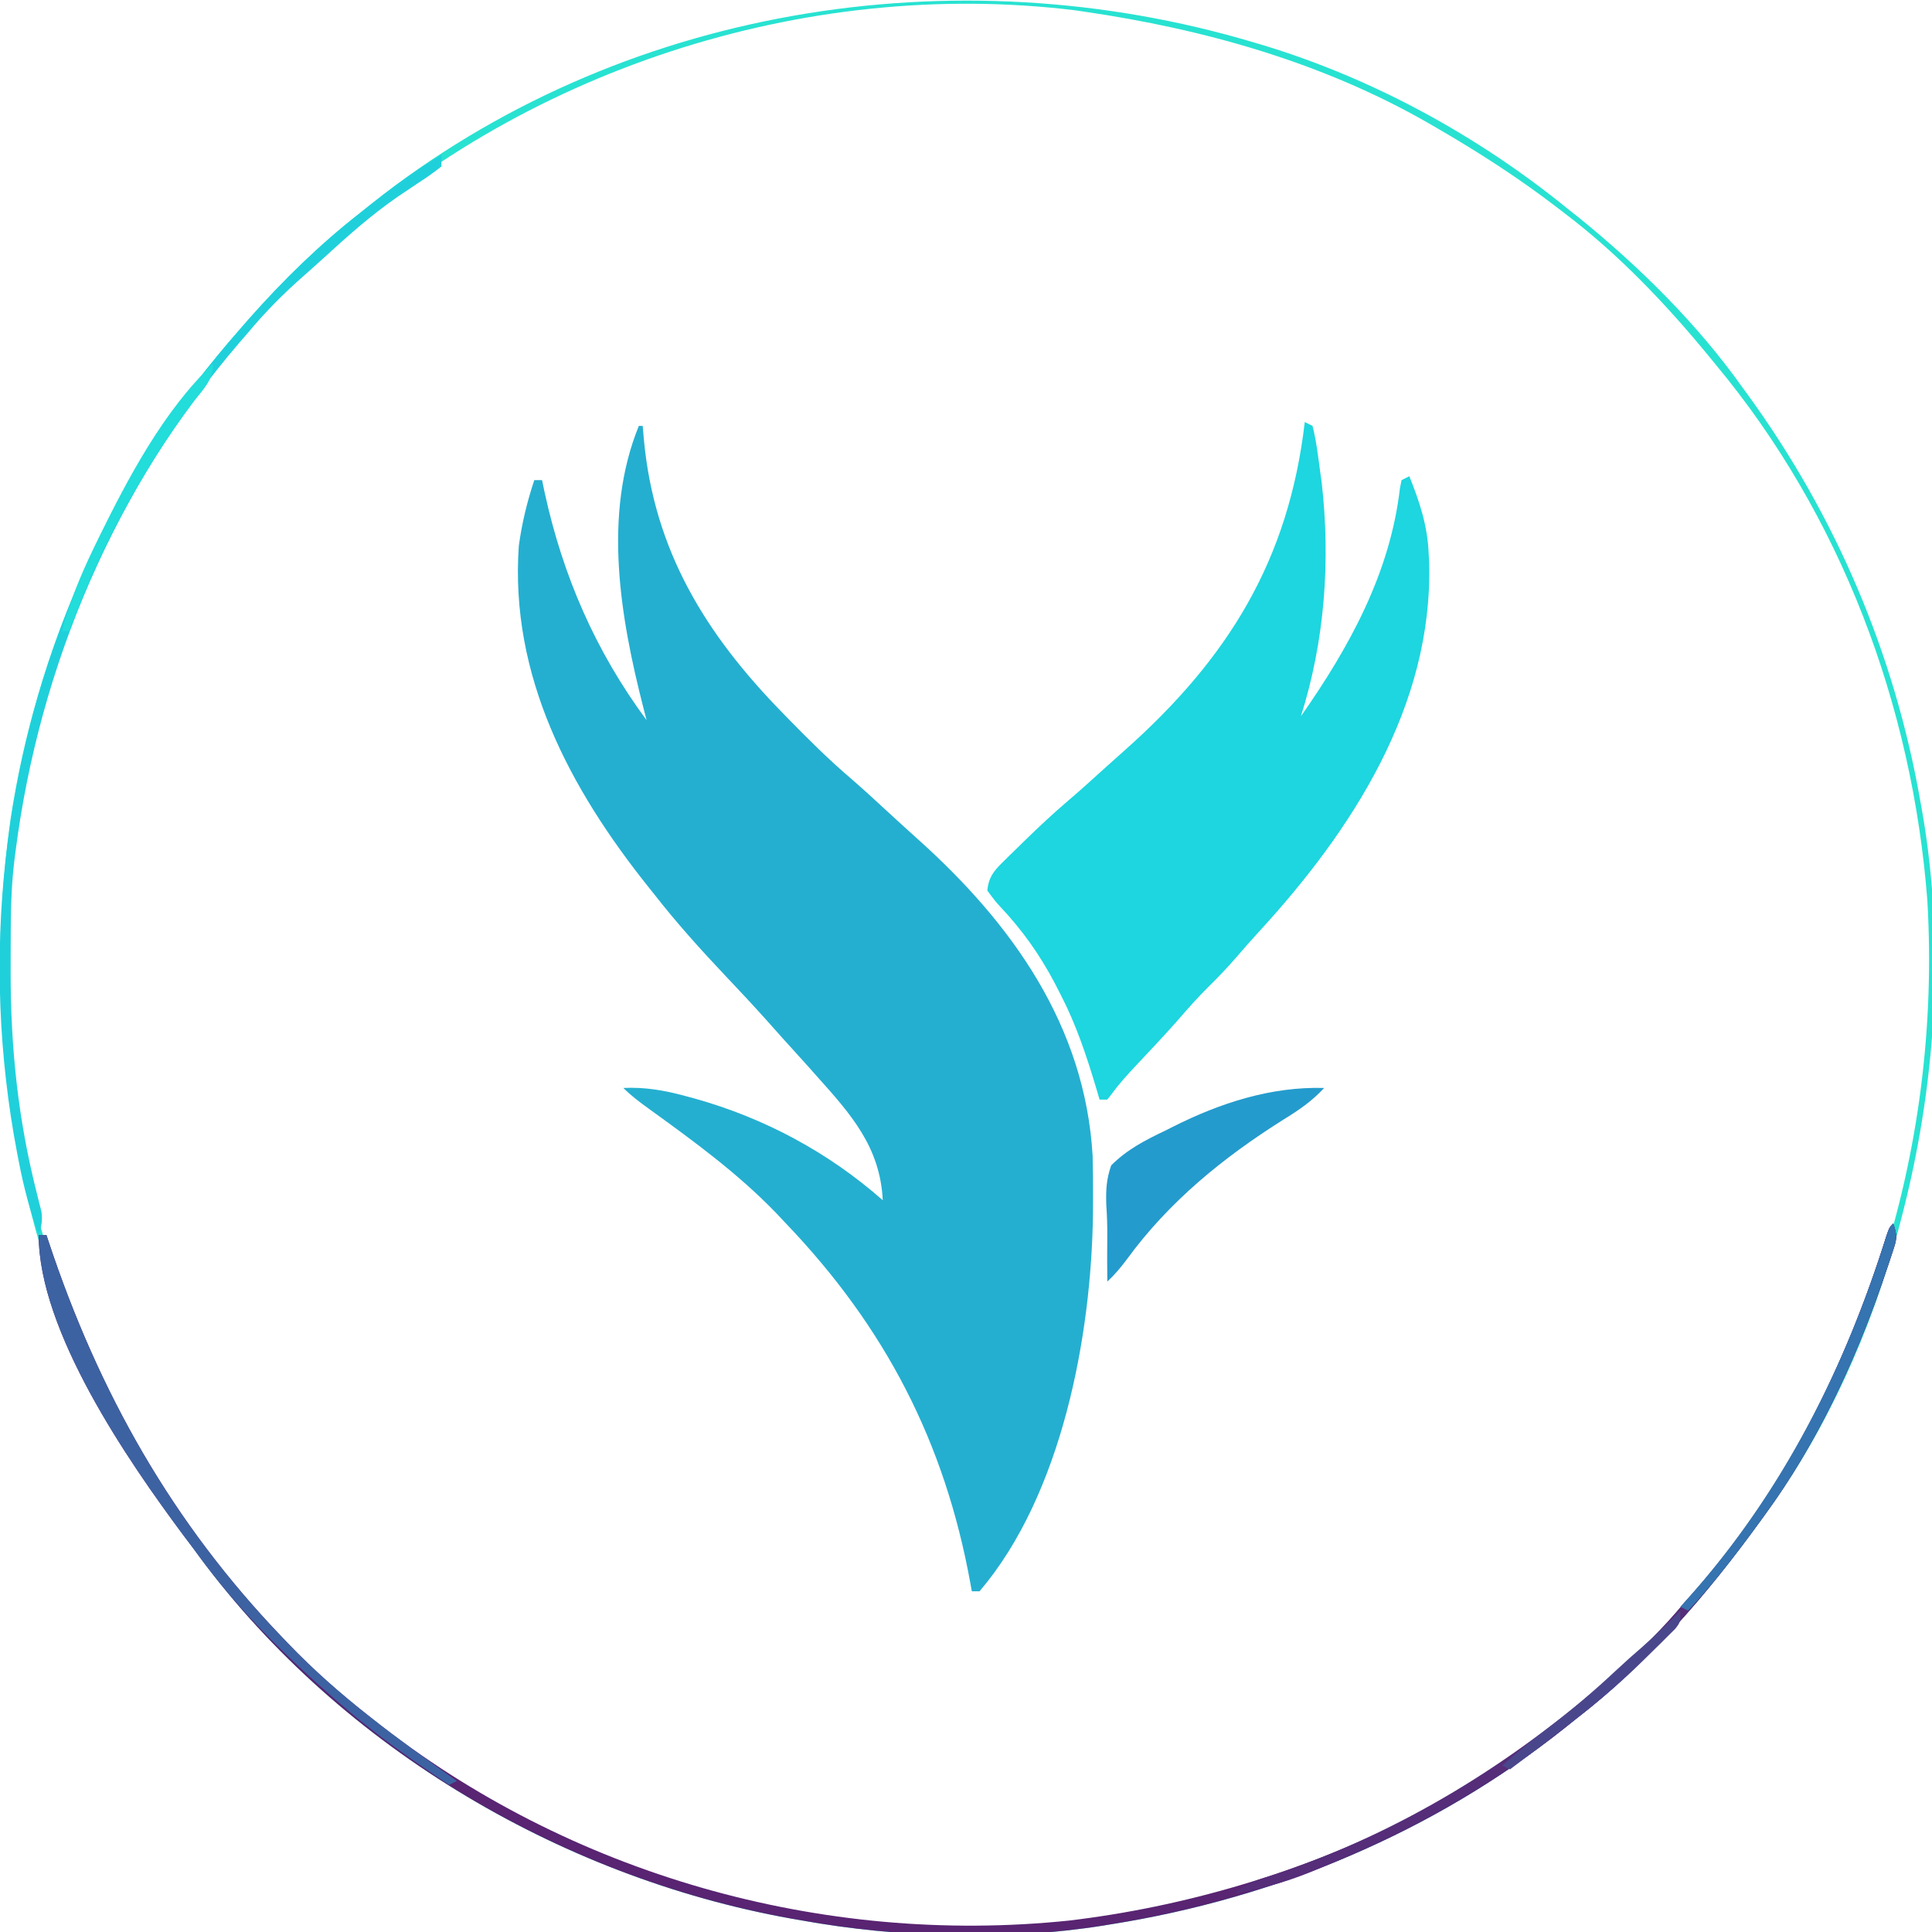
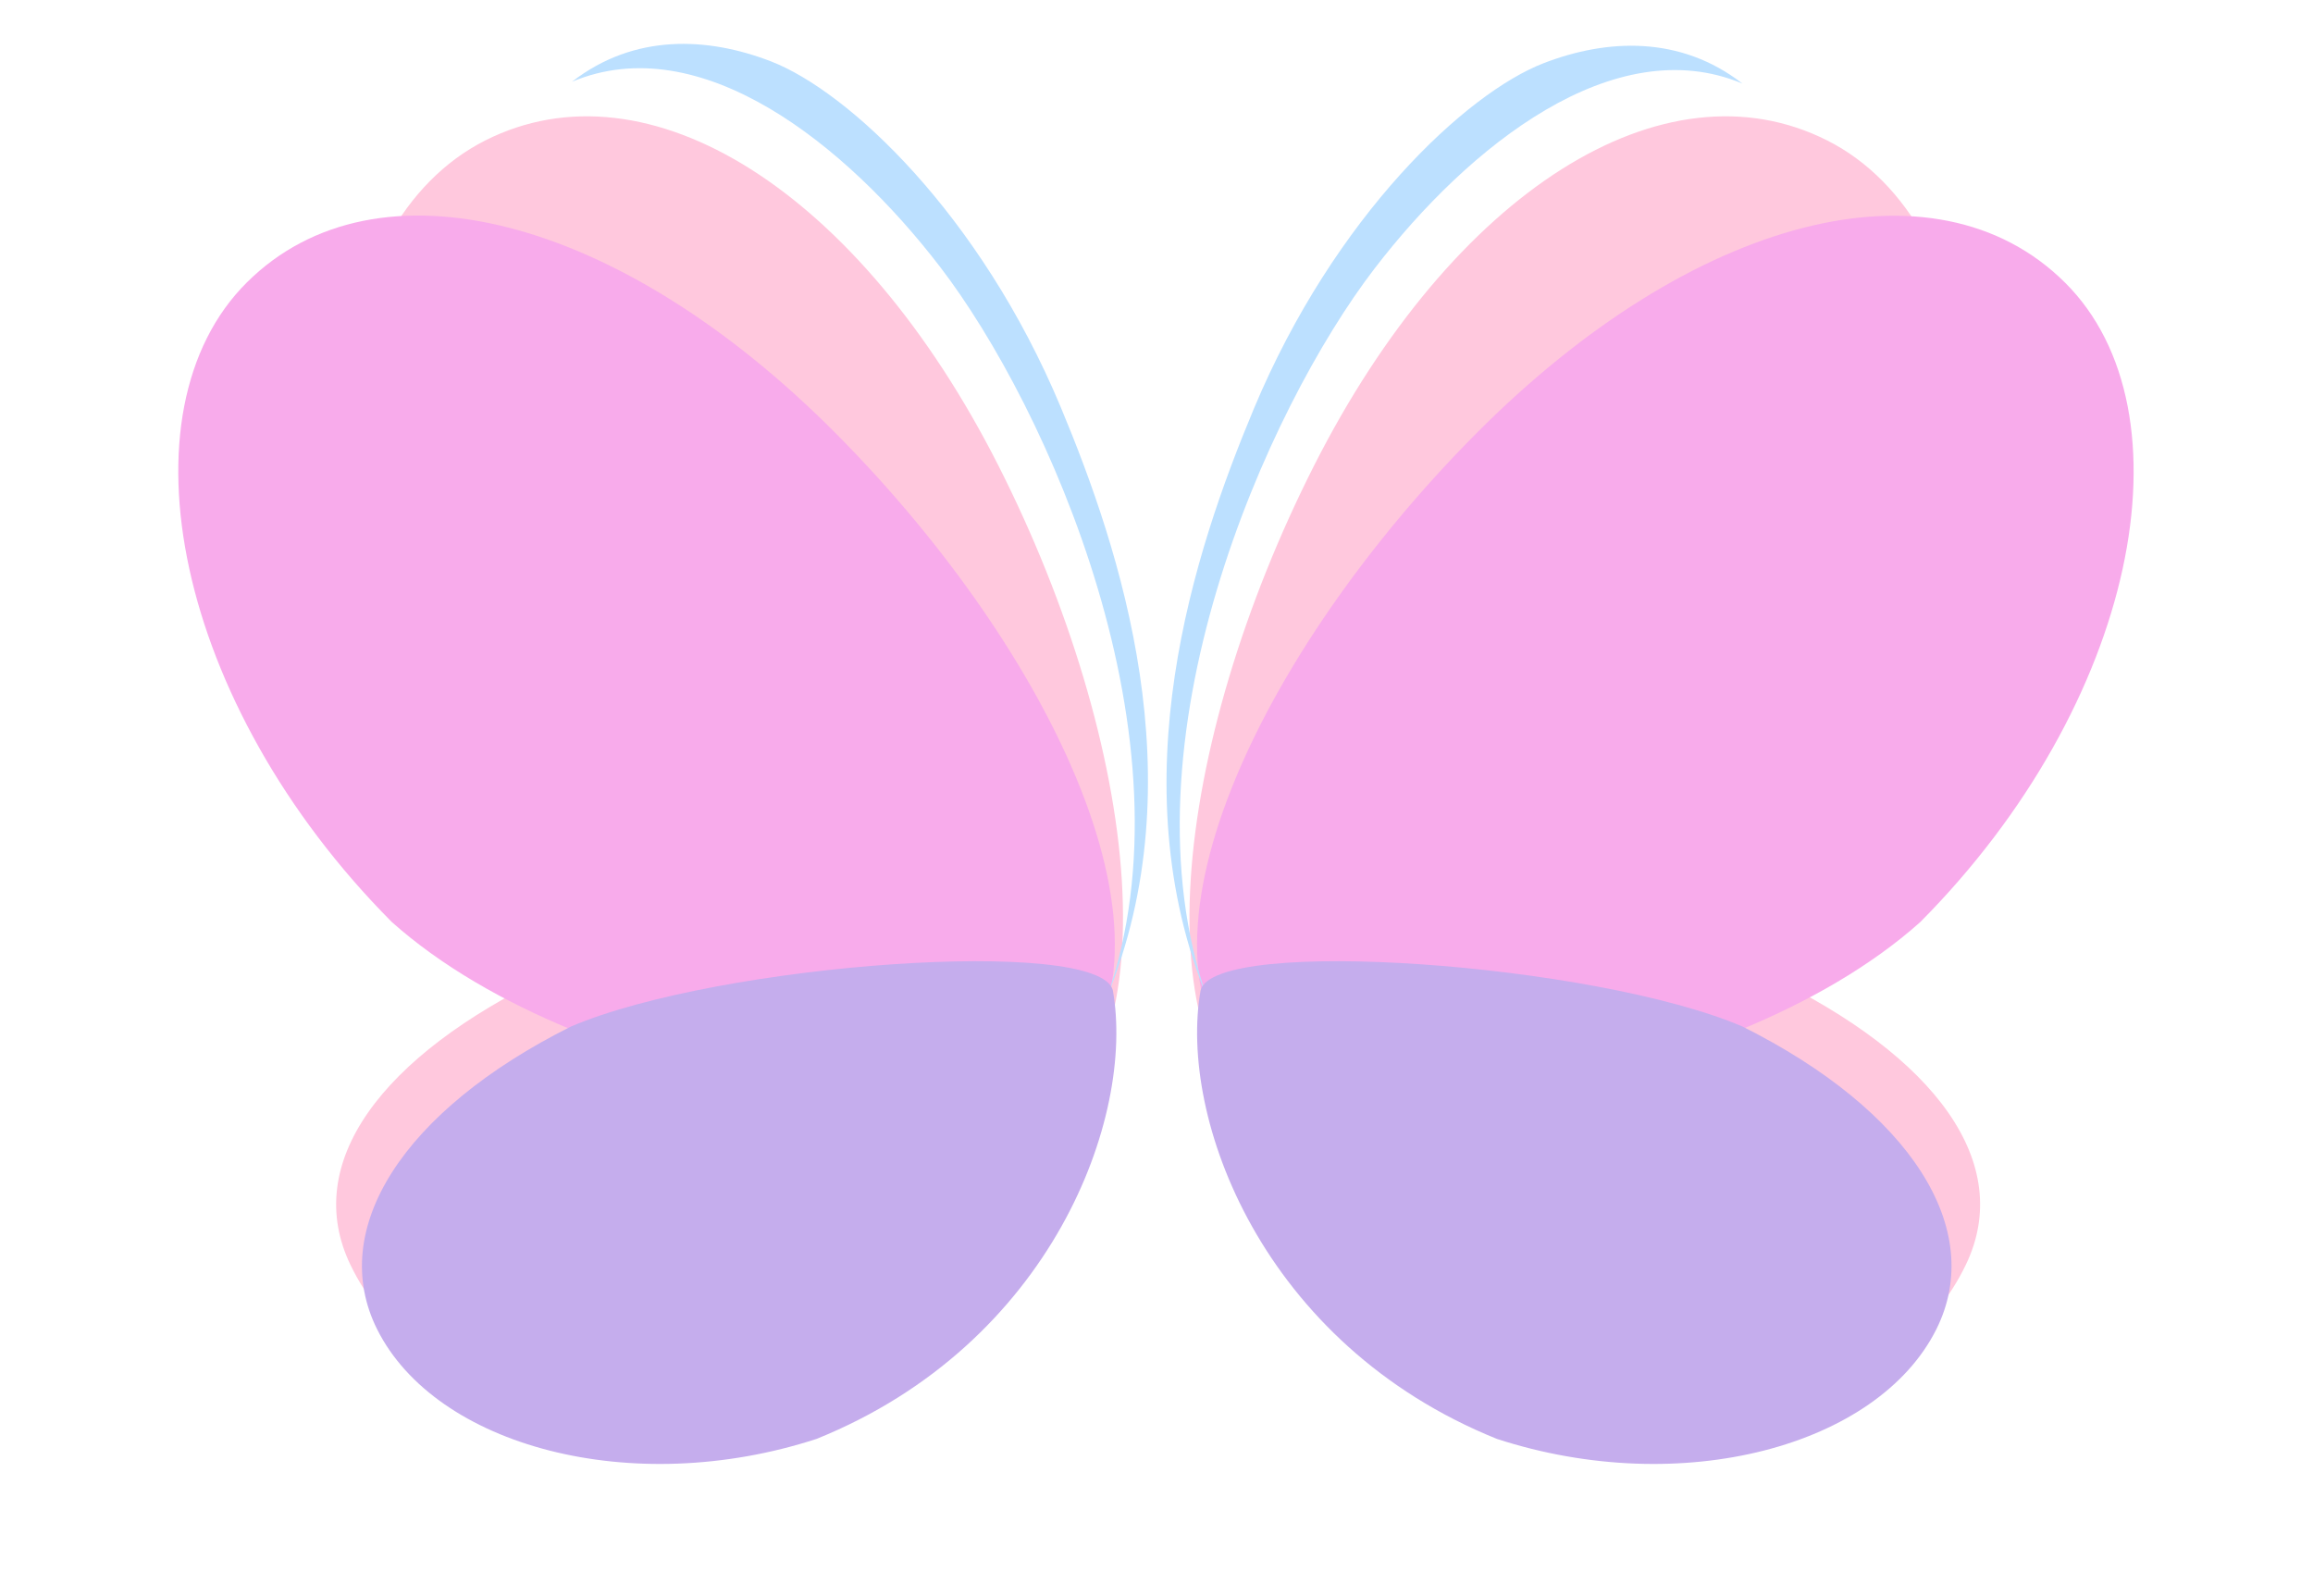
- <svg xmlns="http://www.w3.org/2000/svg" version="1.1" width="499" height="499">
-   <path d="M0 0 C0.33 0 0.66 0 1 0 C1.147 1.723 1.147 1.723 1.297 3.48 C3.962 32.214 17.198 53.712 37 74 C37.519 74.534 38.038 75.069 38.573 75.619 C43.832 81.011 49.158 86.284 54.891 91.176 C58.087 93.94 61.186 96.808 64.292 99.672 C66.876 102.053 69.466 104.424 72.086 106.766 C96.433 128.598 115.24 154.962 117.205 188.5 C117.303 192.149 117.329 195.788 117.312 199.438 C117.307 200.748 117.301 202.058 117.295 203.408 C116.906 235.016 109.276 276.044 88 301 C87.34 301 86.68 301 86 301 C85.88 300.326 85.76 299.653 85.636 298.959 C79.034 262.515 63.646 232.818 38 206 C37.126 205.073 36.252 204.146 35.352 203.191 C25.509 193.017 14.241 184.793 2.798 176.527 C0.389 174.784 -1.894 173.106 -4 171 C1.655 170.752 6.485 171.593 11.938 173.062 C12.767 173.285 13.597 173.508 14.452 173.737 C32.465 178.784 48.973 187.633 63 200 C62.335 186.267 54.787 177.794 46 168 C44.813 166.664 44.813 166.664 43.602 165.301 C41.414 162.856 39.208 160.428 37 158 C35.625 156.458 34.25 154.917 32.875 153.375 C29.467 149.578 25.986 145.859 22.479 142.155 C16.016 135.32 9.79 128.422 4 121 C3.513 120.391 3.026 119.782 2.525 119.155 C-17.844 93.674 -33.343 64.592 -31 31 C-30.221 25.21 -28.846 19.539 -27 14 C-26.34 14 -25.68 14 -25 14 C-24.781 15.042 -24.562 16.083 -24.336 17.156 C-19.622 38.782 -11.182 58.18 2 76 C1.734 74.973 1.469 73.945 1.195 72.887 C-4.757 49.638 -9.388 23.043 0 0 Z " fill="#24AFD0" transform="translate(165,110)" />
-   <path d="M0 0 C0.99 0.495 0.99 0.495 2 1 C3.007 4.935 3.459 8.978 4 13 C4.115 13.815 4.229 14.629 4.348 15.469 C6.687 35.763 5.178 56.502 -1 76 C11.478 58.203 22.049 39.042 24.578 17.09 C24.717 16.4 24.857 15.711 25 15 C25.66 14.67 26.32 14.34 27 14 C29.685 20.682 31.708 26.783 32 34 C32.06 35.116 32.06 35.116 32.121 36.254 C33.158 73.282 12.179 105.534 -11.945 131.762 C-13.881 133.87 -15.758 136.018 -17.625 138.188 C-19.832 140.725 -22.104 143.141 -24.5 145.5 C-27.44 148.395 -30.146 151.424 -32.836 154.551 C-36.298 158.469 -39.886 162.27 -43.469 166.076 C-45.705 168.464 -47.836 170.776 -49.766 173.422 C-50.173 173.943 -50.58 174.463 -51 175 C-51.66 175 -52.32 175 -53 175 C-53.303 173.973 -53.606 172.945 -53.918 171.887 C-56.396 163.626 -59.036 155.689 -63 148 C-63.563 146.902 -64.127 145.803 -64.707 144.672 C-68.566 137.436 -72.947 131.241 -78.583 125.262 C-79.973 123.742 -79.973 123.742 -82 121 C-81.677 117.712 -80.434 116.065 -78.121 113.793 C-77.534 113.21 -76.946 112.627 -76.341 112.026 C-75.713 111.419 -75.085 110.813 -74.438 110.188 C-73.798 109.559 -73.158 108.931 -72.499 108.284 C-68.737 104.614 -64.922 101.031 -60.914 97.629 C-57.739 94.926 -54.664 92.112 -51.57 89.316 C-49.884 87.796 -48.191 86.283 -46.492 84.777 C-19.833 61.085 -4.157 35.797 0 0 Z " fill="#1DD6DF" transform="translate(337,109)" />
-   <path d="M0 0 C0.759 0.225 1.517 0.449 2.299 0.681 C30.812 9.345 57.952 24.202 81 43 C81.972 43.768 82.944 44.537 83.945 45.328 C99.559 58.027 114.321 72.573 126 89 C126.434 89.595 126.868 90.19 127.315 90.803 C150.099 122.098 165.345 157.849 172 196 C172.162 196.901 172.325 197.802 172.492 198.73 C178.502 233.47 175.933 270.045 167 304 C166.78 304.844 166.559 305.687 166.333 306.557 C159.456 332.344 147.835 358.447 132 380 C131.568 380.598 131.135 381.196 130.689 381.812 C116.899 400.848 101.65 418.556 83 433 C82.019 433.786 81.038 434.573 80.027 435.383 C46.199 462.307 5.574 479.24 -37 486 C-37.716 486.119 -38.433 486.237 -39.171 486.359 C-64.304 490.341 -92.045 489.495 -117 485 C-117.923 484.839 -118.846 484.678 -119.796 484.512 C-180.156 473.651 -237.959 438.986 -274 389 C-274.828 387.9 -275.657 386.801 -276.488 385.703 C-316.066 332.748 -330.381 265.093 -321.223 200.23 C-317.902 178.69 -311.791 157.928 -303 138 C-302.652 137.204 -302.304 136.408 -301.946 135.588 C-291.919 112.881 -278.348 92.608 -262 74 C-261.238 73.126 -260.476 72.252 -259.691 71.352 C-250.847 61.356 -241.508 52.234 -231 44 C-229.558 42.832 -229.558 42.832 -228.086 41.641 C-164.212 -9.135 -77.57 -23.18 0 0 Z M-241.297 55.484 C-243.506 57.54 -245.75 59.501 -248.062 61.438 C-289.448 97.629 -314.154 155.559 -321 209 C-321.131 210.02 -321.131 210.02 -321.265 211.06 C-321.906 216.401 -322.173 221.662 -322.203 227.039 C-322.21 227.874 -322.217 228.71 -322.224 229.57 C-322.242 232.255 -322.248 234.94 -322.25 237.625 C-322.251 238.544 -322.251 239.462 -322.252 240.408 C-322.236 254.48 -321.702 268.152 -319 282 C-318.839 282.869 -318.678 283.738 -318.512 284.633 C-309.335 333.077 -286.059 376.629 -252 412 C-251.247 412.786 -251.247 412.786 -250.479 413.587 C-243.721 420.606 -236.716 427.025 -229 433 C-228.434 433.448 -227.867 433.896 -227.284 434.358 C-176.921 474.139 -111.715 492.662 -47.909 486.051 C12.303 478.884 72.778 450.307 112 403 C112.794 402.105 113.588 401.211 114.406 400.289 C157.371 351.62 177.582 285.893 173.798 221.563 C169.924 171.14 151.484 121.969 119 83 C118.542 82.44 118.084 81.881 117.612 81.304 C106.419 67.645 94.105 54.677 80 44 C79.461 43.585 78.922 43.17 78.367 42.742 C68.371 35.057 57.911 28.31 47 22 C46.312 21.6 45.624 21.201 44.916 20.789 C17.589 5.11 -12.996 -3.483 -44 -8 C-44.776 -8.113 -45.553 -8.227 -46.352 -8.344 C-116.329 -16.88 -190.007 7.313 -241.297 55.484 Z " fill="#28E2D1" transform="translate(324,11)" />
-   <path d="M0 0 C1.116 3.348 0.912 4.031 -0.152 7.254 C-0.569 8.521 -0.569 8.521 -0.993 9.814 C-1.305 10.721 -1.616 11.628 -1.938 12.562 C-2.258 13.504 -2.579 14.446 -2.909 15.416 C-10.155 36.25 -19.98 57.142 -33 75 C-33.434 75.601 -33.868 76.202 -34.315 76.821 C-48.105 95.852 -63.353 113.558 -82 128 C-82.981 128.786 -83.962 129.573 -84.973 130.383 C-118.801 157.307 -159.426 174.24 -202 181 C-202.716 181.119 -203.433 181.237 -204.171 181.359 C-229.304 185.341 -257.045 184.495 -282 180 C-282.923 179.839 -283.846 179.678 -284.796 179.512 C-345.156 168.651 -402.959 133.986 -439 84 C-439.828 82.9 -440.657 81.801 -441.488 80.703 C-455.959 61.341 -479 27.822 -479 3 C-478.34 3 -477.68 3 -477 3 C-476.805 3.592 -476.61 4.184 -476.408 4.794 C-463.495 43.657 -444.444 77.424 -416 107 C-415.531 107.491 -415.061 107.983 -414.578 108.489 C-408.122 115.216 -401.359 121.282 -394 127 C-393.432 127.45 -392.864 127.899 -392.279 128.362 C-341.917 168.14 -276.712 186.662 -212.909 180.051 C-153.251 172.95 -92.966 144.843 -54 98 C-53.205 97.104 -52.409 96.208 -51.59 95.285 C-28.01 68.57 -12.259 36.79 -1.705 2.999 C-1 1 -1 1 0 0 Z " fill="#592472" transform="translate(489,316)" />
-   <path d="M0 0 C-3.107 3.388 -6.547 5.744 -10.438 8.125 C-26.014 17.928 -40.06 29.324 -50.941 44.25 C-52.534 46.378 -54.053 48.209 -56 50 C-56.045 46.15 -56.06 42.307 -56.012 38.457 C-55.98 35.645 -56.073 32.953 -56.27 30.137 C-56.381 26.35 -56.25 23.584 -55 20 C-50.88 15.874 -46.224 13.487 -41 11 C-40.355 10.674 -39.71 10.348 -39.045 10.013 C-26.85 3.878 -13.753 -0.384 0 0 Z " fill="#249BCD" transform="translate(342,281)" />
-   <path d="M0 0 C0 0.99 0 1.98 0 3 C-1.93 4.534 -3.809 5.861 -5.875 7.188 C-7.079 7.991 -8.28 8.797 -9.48 9.605 C-10.079 10.008 -10.678 10.411 -11.294 10.826 C-18.147 15.544 -24.357 21.109 -30.488 26.711 C-32.18 28.253 -33.886 29.778 -35.605 31.289 C-40.844 35.901 -45.543 40.637 -50 46 C-50.736 46.848 -51.472 47.696 -52.23 48.57 C-84.048 85.7 -103.799 131.593 -110 180 C-110.131 181.02 -110.131 181.02 -110.265 182.06 C-110.906 187.401 -111.173 192.662 -111.203 198.039 C-111.21 198.874 -111.217 199.71 -111.224 200.57 C-111.242 203.255 -111.248 205.94 -111.25 208.625 C-111.251 209.544 -111.251 210.462 -111.252 211.408 C-111.229 230.878 -109.321 249.094 -104.538 268.001 C-104.325 268.86 -104.111 269.72 -103.891 270.605 C-103.695 271.36 -103.499 272.114 -103.298 272.891 C-102.969 275.218 -103.285 276.78 -104 279 C-106.188 272.881 -107.831 266.816 -109.062 260.438 C-109.317 259.134 -109.317 259.134 -109.577 257.804 C-119.106 207.834 -113.546 155.574 -93 109 C-92.652 108.204 -92.304 107.408 -91.946 106.588 C-81.919 83.881 -68.348 63.608 -52 45 C-51.238 44.126 -50.476 43.252 -49.691 42.352 C-40.85 32.359 -31.517 23.218 -21 15 C-20.466 14.578 -19.931 14.156 -19.38 13.721 C-13.128 8.787 -6.878 4.046 0 0 Z " fill="#1FD0DB" transform="translate(114,40)" />
-   <path d="M0 0 C1.116 3.348 0.912 4.031 -0.152 7.254 C-0.569 8.521 -0.569 8.521 -0.993 9.814 C-1.305 10.721 -1.616 11.628 -1.938 12.562 C-2.418 13.975 -2.418 13.975 -2.909 15.416 C-10.155 36.25 -19.98 57.142 -33 75 C-33.434 75.601 -33.868 76.202 -34.315 76.821 C-48.105 95.852 -63.353 113.558 -82 128 C-82.981 128.786 -83.962 129.573 -84.973 130.383 C-104.186 145.675 -125.575 157.428 -148.312 166.625 C-149.332 167.039 -150.351 167.453 -151.4 167.879 C-157.529 170.278 -163.5 171.962 -170 173 C-167.042 170.042 -163.274 169.332 -159.375 168.062 C-126.96 157.037 -98.575 139.557 -73 117 C-72.469 116.532 -71.937 116.063 -71.39 115.581 C-65.161 110.06 -59.329 104.407 -54 98 C-53.205 97.104 -52.409 96.208 -51.59 95.285 C-28.01 68.57 -12.259 36.79 -1.705 2.999 C-1 1 -1 1 0 0 Z " fill="#552D79" transform="translate(489,316)" />
-   <path d="M0 0 C0.66 0 1.32 0 2 0 C2.195 0.592 2.39 1.184 2.592 1.794 C15.505 40.657 34.556 74.424 63 104 C63.469 104.491 63.939 104.983 64.422 105.489 C77.468 119.083 92.679 130.124 108 141 C107.34 141.33 106.68 141.66 106 142 C96.647 135.722 87.534 129.378 79 122 C78.254 121.364 77.507 120.729 76.738 120.074 C63.802 108.763 51.356 96.568 41.215 82.664 C39.994 80.992 38.749 79.342 37.5 77.691 C23.039 58.322 0 24.824 0 0 Z " fill="#3D62A2" transform="translate(10,319)" />
-   <path d="M0 0 C1.116 3.348 0.912 4.031 -0.152 7.254 C-0.43 8.099 -0.707 8.944 -0.993 9.814 C-1.461 11.175 -1.461 11.175 -1.938 12.562 C-2.258 13.504 -2.579 14.446 -2.909 15.416 C-10.154 36.247 -19.976 57.148 -33 75 C-33.455 75.627 -33.91 76.255 -34.379 76.901 C-40.225 84.93 -46.171 92.769 -53 100 C-53.66 99.67 -54.32 99.34 -55 99 C-54.285 98.21 -53.569 97.42 -52.832 96.605 C-28.671 69.453 -12.48 37.5 -1.705 2.999 C-1 1 -1 1 0 0 Z " fill="#3574B0" transform="translate(489,316)" />
-   <path d="M0 0 C0 4.176 -2.287 6.277 -4.75 9.438 C-18.303 27.449 -29.398 47.764 -37 69 C-37.66 69 -38.32 69 -39 69 C-37.031 61.62 -34.328 54.867 -31 48 C-30.518 47.001 -30.036 46.002 -29.539 44.973 C-21.949 29.517 -12.669 11.948 0 0 Z " fill="#22DDDA" transform="translate(55,94)" />
-   <path d="M0 0 C0 3 0 3 -1.294 4.667 C-1.894 5.264 -2.495 5.861 -3.113 6.477 C-3.779 7.143 -4.444 7.809 -5.13 8.496 C-5.85 9.198 -6.57 9.901 -7.312 10.625 C-8.411 11.708 -8.411 11.708 -9.532 12.813 C-15.102 18.248 -20.818 23.267 -27 28 C-28.141 28.885 -29.282 29.77 -30.422 30.656 C-34.92 34.141 -39.441 37.595 -44 41 C-44.66 40.67 -45.32 40.34 -46 40 C-42.26 36.695 -38.454 33.563 -34.466 30.559 C-28.232 25.859 -22.419 20.876 -16.723 15.539 C-14.396 13.369 -12.035 11.264 -9.625 9.188 C-6.255 6.269 -3.113 3.191 0 0 Z " fill="#4A468C" transform="translate(434,416)" />
+ <svg xmlns="http://www.w3.org/2000/svg" width="1245" height="859" viewBox="0 0 1245 859" fill="none">
+   <path d="M421.953 751.467C549.262 702.523 599.838 574.826 584.836 513.075C577.719 483.778 375.956 492.141 295.607 524.89C204.293 568.709 162.534 626.423 188.569 680.677C222.669 751.739 321.942 782.206 421.953 751.467Z" fill="#FFC8DD" />
+   <path d="M824.798 751.467C697.488 702.523 646.913 574.826 661.914 513.075C669.031 483.778 870.795 492.141 951.144 524.89C1042.46 568.709 1084.22 626.423 1058.18 680.677C1024.08 751.739 924.809 782.206 824.798 751.467Z" fill="#FFC8DD" />
+   <path d="M537.515 250.824C612.379 398.723 635.928 574.044 548.054 618.524C504.028 640.809 300.68 549.829 229.017 427.229C154.153 279.33 173.19 120.148 261.063 75.669C348.937 31.189 462.651 102.925 537.515 250.824Z" fill="#FFC8DD" />
+   <path d="M707.206 250.824C632.342 398.723 608.793 574.044 696.667 618.524C740.693 640.809 944.041 549.829 1015.7 427.229C1090.57 279.33 1071.53 120.148 983.658 75.669C895.784 31.189 782.07 102.925 707.206 250.824Z" fill="#FFC8DD" />
+   <path d="M449.907 233.291C566.76 350.867 643.265 510.363 573.407 579.791C538.407 614.575 316.907 590.791 210.907 496.291C94.055 378.714 63.038 221.427 132.895 152C202.752 82.573 333.055 115.714 449.907 233.291Z" fill="#F8ABEB" />
+   <path d="M794.51 233.399C677.658 350.976 601.153 510.472 671.01 579.899C706.01 614.684 927.51 590.899 1033.51 496.4C1150.36 378.823 1181.38 221.536 1111.52 152.109C1041.67 82.682 911.363 115.823 794.51 233.399Z" fill="#F8ABEB" />
+   <path d="M505.895 143.5C455.207 77.5 376.895 15 307.895 44C341.395 18 380.8 19.855 414.895 33C456.395 49 527.395 115 570.895 219C603.088 295.968 643.895 419.5 595.895 536.5C644.395 398.5 563.879 219 505.895 143.5Z" fill="#BCE0FF" />
+   <path d="M739.903 144.5C790.591 78.5 868.903 16 937.903 45C904.403 19 864.998 20.855 830.903 34C789.403 50 718.403 116 674.903 220C642.709 296.968 601.903 420.5 649.903 537.5C601.403 399.5 681.919 220 739.903 144.5Z" fill="#BCE0FF" />
+   <path d="M439.5 774.5C566 723.5 611.105 601.499 599 533C591.409 503.821 387.203 518.453 307.395 552.5C216.803 597.792 176.09 661.675 203 715.5C234.497 778.5 340 806.855 439.5 774.5Z" fill="#C5ADED" />
+   <path d="M805.747 774.5C679.247 723.5 634.143 601.499 646.247 533C653.838 503.821 858.044 518.453 937.852 552.5C1028.44 597.792 1069.16 661.675 1042.25 715.5C1010.75 778.5 905.247 806.855 805.747 774.5Z" fill="#C5ADED" />
</svg>
